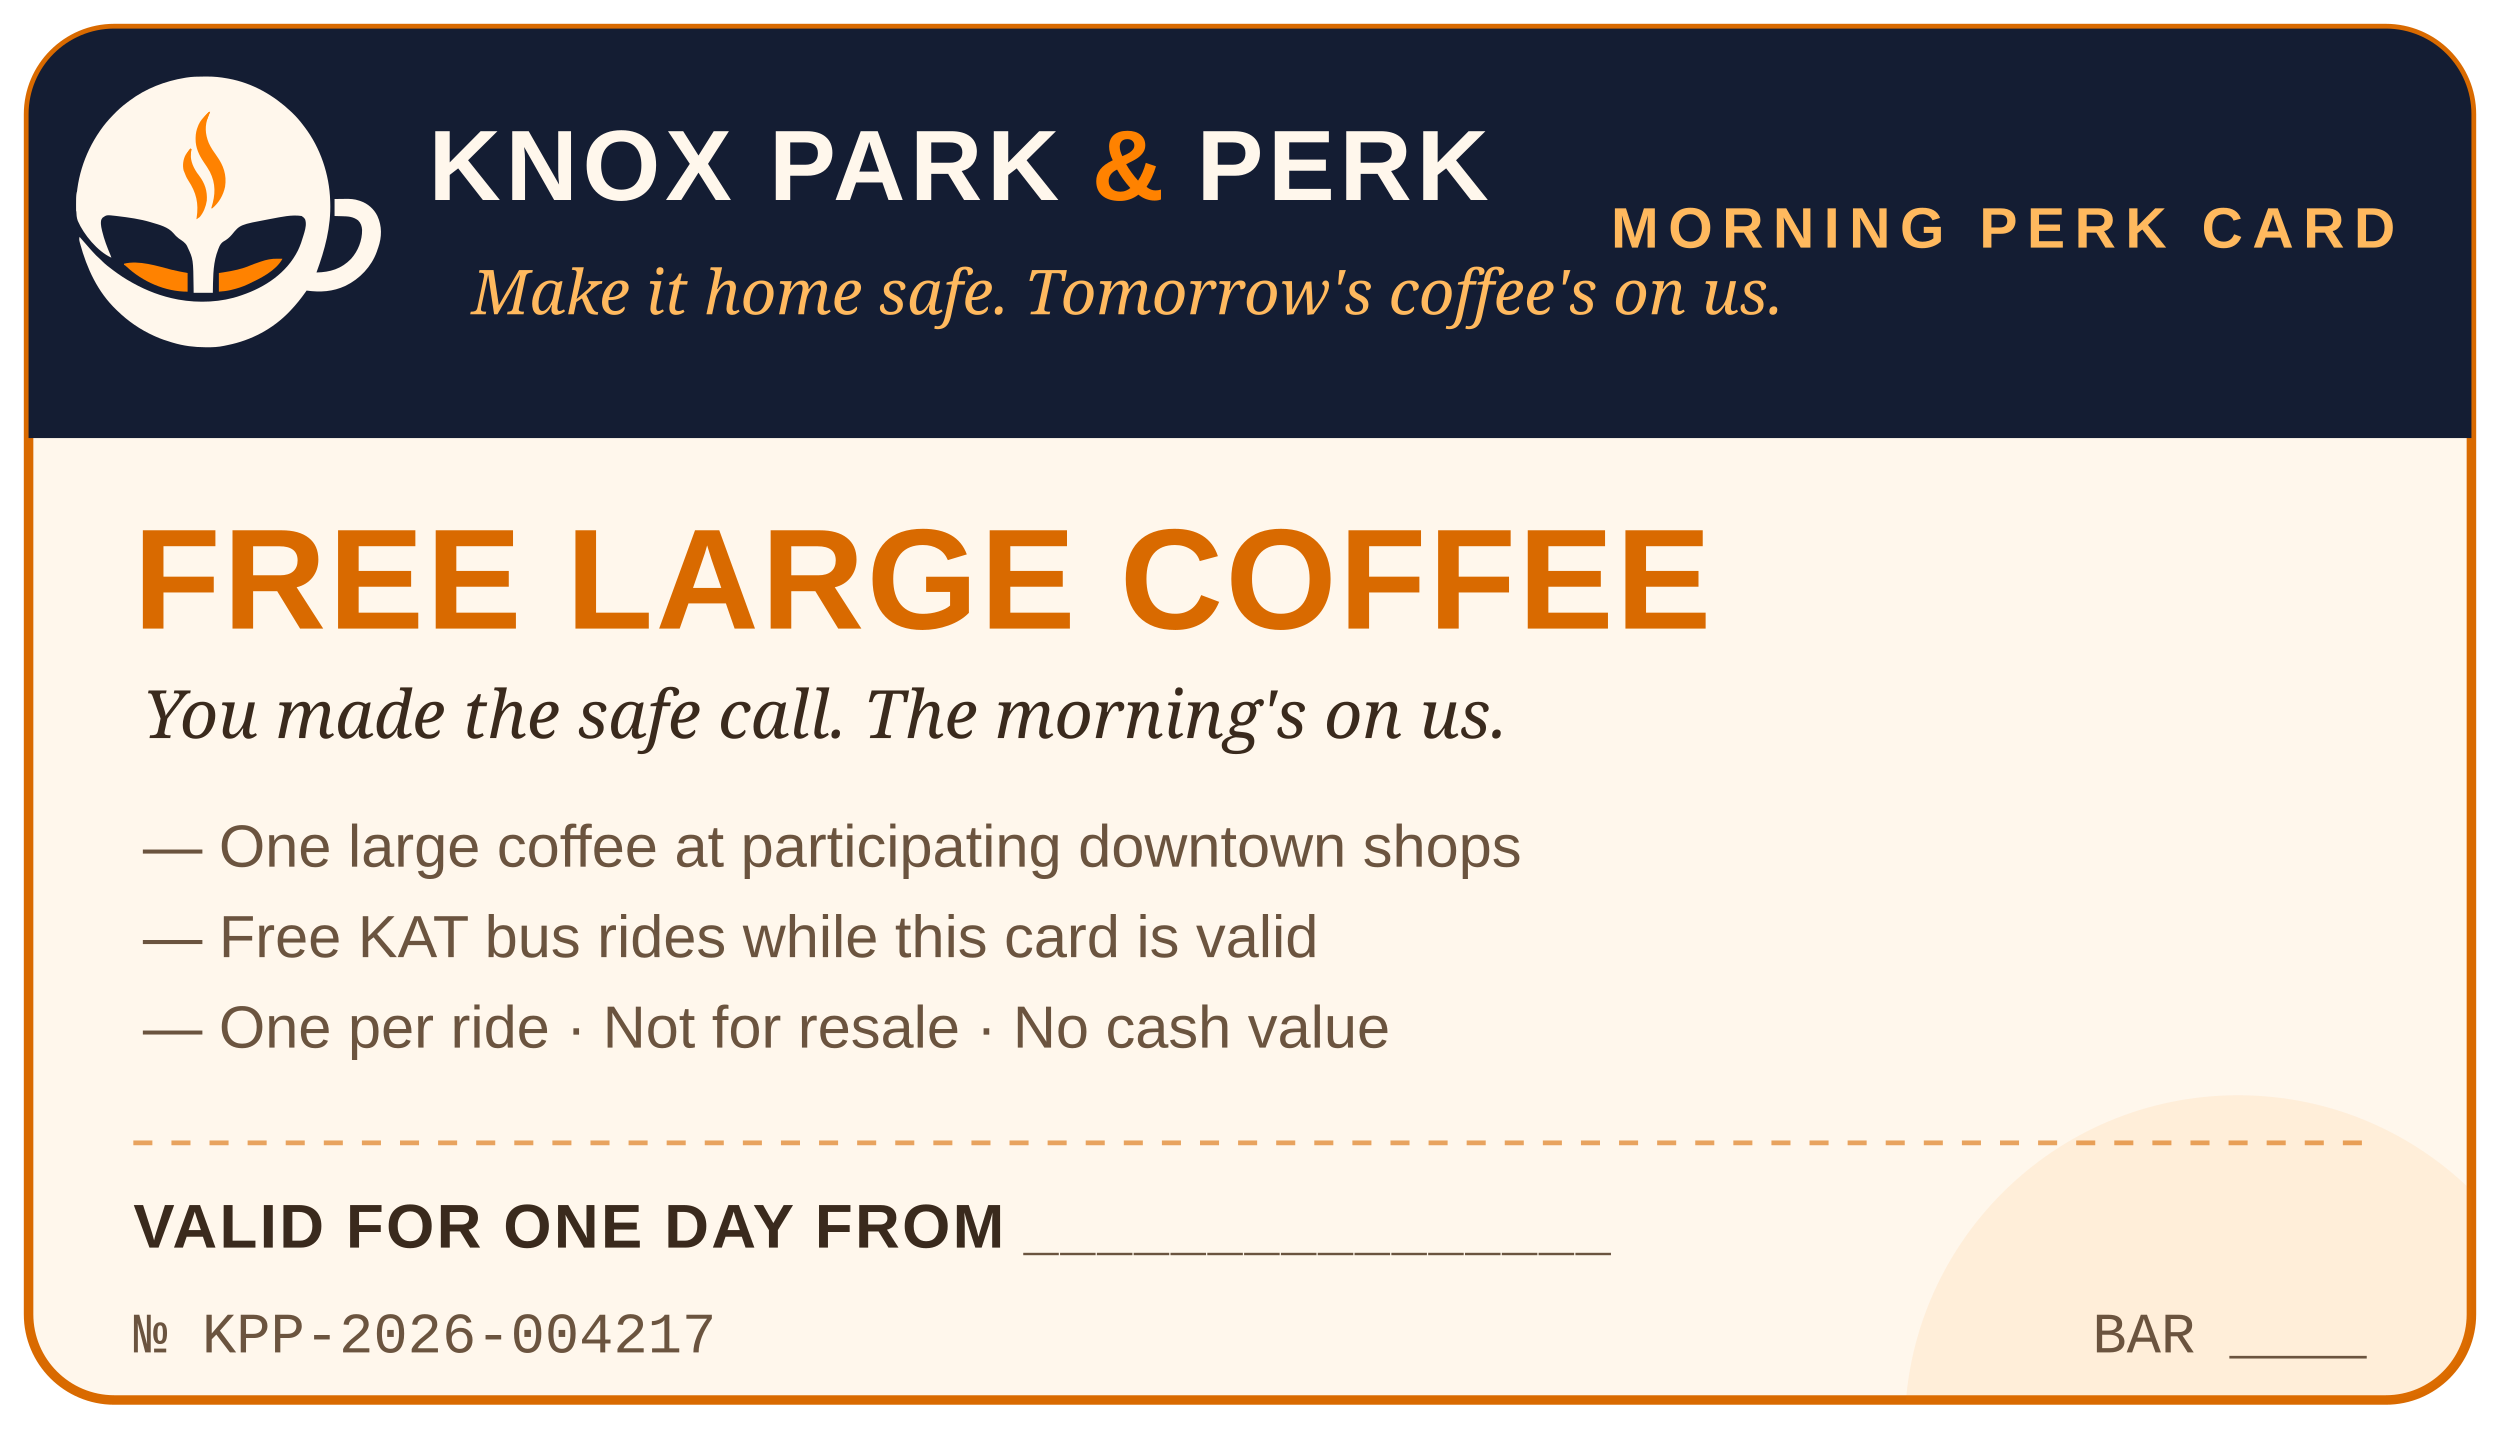
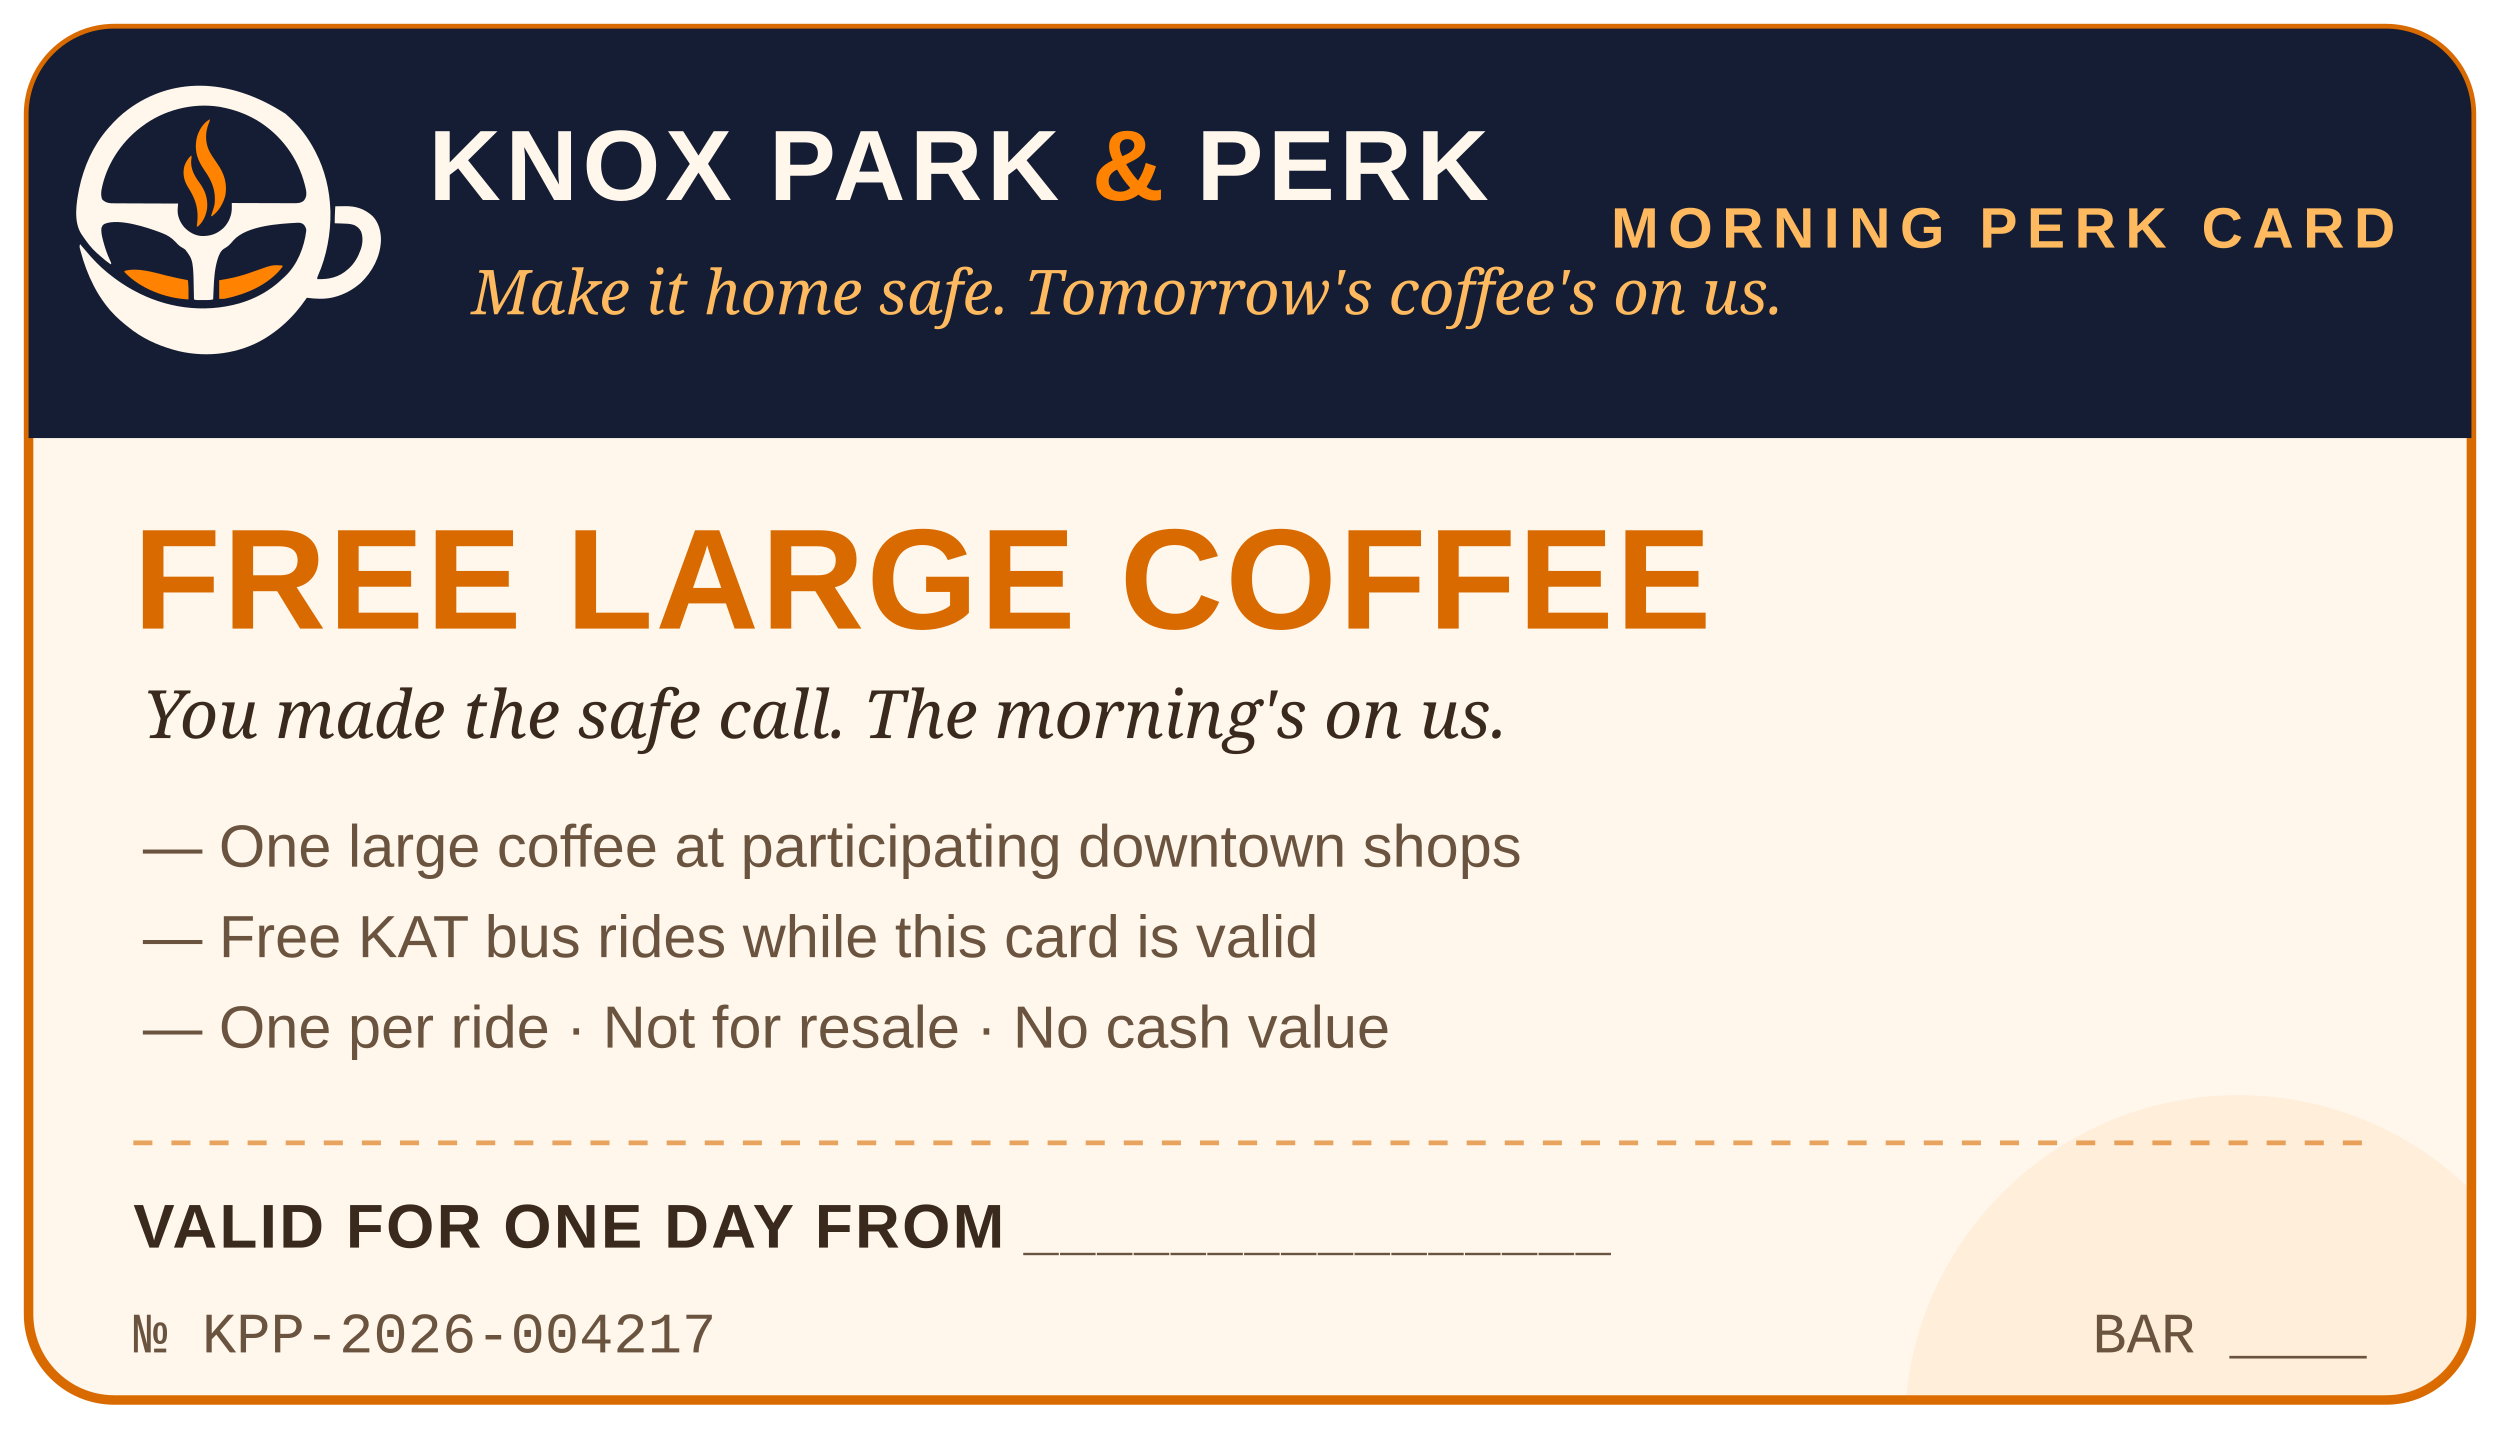
<svg xmlns="http://www.w3.org/2000/svg" viewBox="0 0 525 300" role="img" aria-label="Knox Park &amp; Perk — Morning Perk Card">
  <defs>
    <linearGradient id="sky-c" x1="0" y1="0" x2="0" y2="1">
      <stop offset="0%" stop-color="#0c1224" />
      <stop offset="45%" stop-color="#1b2749" />
      <stop offset="76%" stop-color="#6b3a12" />
      <stop offset="100%" stop-color="#ff8200" />
    </linearGradient>
    <linearGradient id="sun-c" x1="0" y1="0" x2="0" y2="1">
      <stop offset="0%" stop-color="#fff2cf" />
      <stop offset="55%" stop-color="#ffb95e" />
      <stop offset="100%" stop-color="#ff8200" />
    </linearGradient>
    <clipPath id="card-r">
      <rect x="6" y="6" width="513" height="288" rx="18" />
    </clipPath>
    <clipPath id="disc-c">
      <circle cx="120" cy="120" r="112" />
    </clipPath>
    <clipPath id="horizon-c">
      <rect x="4" y="8" width="232" height="146" />
    </clipPath>
  </defs>
  <rect x="6" y="6" width="513" height="288" rx="18" fill="#fff7ec" stroke="#d96a00" stroke-width="2" />
  <g clip-path="url(#card-r)">
    <rect x="6" y="6" width="513" height="86" fill="#141d33" />
    <circle cx="470" cy="300" r="70" fill="#ff8200" opacity=".08" />
-     <svg x="16" y="16" width="64" height="57" viewBox="15.79 40.64 555.82 493.75" preserveAspectRatio="xMidYMid meet">
-       <g fill="#fff7ec">
-         <path d="M0 0 C2.69 0.003 5.378 -0.02 8.068 -0.046 C20.296 -0.09 31.998 1.135 44.023 3.316 C44.439 3.39 44.439 3.39 46.545 3.769 C90.147 11.692 129.119 34.054 161.023 64.316 C161.526 64.79 162.029 65.265 162.548 65.754 C170.547 73.347 177.432 81.484 184.023 90.316 C184.437 90.859 184.852 91.402 185.279 91.962 C214.205 129.899 230.578 178.718 232.023 226.316 C232.061 227.269 232.098 228.222 232.137 229.204 C233.743 273.882 222.35 315.716 207.023 357.316 C231.843 356.781 252.445 350.796 270.12 332.456 C283.08 317.873 290.42 298.98 290.241 279.542 C289.789 272.871 287.889 267.05 283.023 262.316 C273.682 255.32 264.976 254.968 253.585 254.691 C249.11 254.567 244.634 254.443 240.023 254.316 C240.023 244.086 240.023 233.856 240.023 223.316 C244.664 223.246 249.303 223.187 253.945 223.151 C255.519 223.136 257.093 223.116 258.667 223.089 C267.936 222.939 276.18 223.147 285.023 226.316 C285.894 226.606 286.765 226.896 287.663 227.194 C300.727 231.672 311.981 241.671 318.037 254.024 C326.789 272.789 326.378 292.882 319.531 312.269 C319.267 312.972 319.004 313.675 318.733 314.4 C318.135 316.014 317.611 317.655 317.105 319.3 C307.315 346.583 285.911 369.049 260.049 381.618 C236.887 392.412 214.03 393.706 189.023 390.316 C188.394 391.21 187.765 392.105 187.116 393.027 C178.793 404.81 169.976 415.854 160.023 426.316 C159.435 426.938 158.846 427.56 158.24 428.201 C127.851 460.144 88.177 481.057 45.009 489.714 C42.821 490.155 40.639 490.624 38.46 491.109 C27.917 493.377 17.721 493.794 6.96 493.691 C6.534 493.689 6.534 493.689 4.376 493.678 C-16.126 493.556 -35.317 491.232 -54.977 485.316 C-55.792 485.074 -56.608 484.833 -57.448 484.584 C-67.191 481.678 -76.706 478.521 -85.977 474.316 C-87.155 473.792 -88.334 473.269 -89.548 472.73 C-114.202 461.626 -136.598 446.139 -155.977 427.316 C-156.265 427.041 -156.265 427.041 -157.719 425.652 C-192.107 392.765 -211.677 349.966 -224.04 304.566 C-224.148 304.176 -224.148 304.176 -224.695 302.201 C-225.657 298.5 -226.101 295.966 -224.977 292.316 C-224.215 293.21 -223.454 294.105 -222.669 295.027 C-217.25 301.378 -211.81 307.701 -206.192 313.878 C-204.611 315.618 -203.042 317.37 -201.481 319.128 C-197.148 323.982 -192.801 328.537 -187.817 332.722 C-186.047 334.255 -184.461 335.865 -182.852 337.566 C-177.407 343.072 -171.146 347.661 -164.977 352.316 C-164.276 352.845 -163.575 353.375 -162.852 353.921 C-152.302 361.836 -141.528 368.951 -129.977 375.316 C-129.142 375.783 -128.306 376.251 -127.445 376.733 C-102.203 390.775 -75.379 400.94 -46.977 406.316 C-46.575 406.393 -46.575 406.393 -44.54 406.782 C-7.882 413.405 33.808 411.77 69.023 399.316 C69.758 399.066 70.493 398.816 71.25 398.559 C113.612 384.132 152.697 358.205 173.196 317.237 C177.52 308.248 180.678 298.997 183.421 289.418 C183.948 287.575 184.501 285.74 185.058 283.906 C187.143 276.545 189.051 267.616 186.226 260.234 C184.522 257.54 182.676 256.084 180.023 254.316 C162.082 251.488 142.674 256.075 125.023 259.316 C124.454 259.42 124.454 259.42 121.575 259.947 C67.566 270.044 67.566 270.044 52.757 288.273 C48.365 293.447 43.367 297.628 37.398 300.816 C30.701 305.128 28.525 313.121 26.023 320.316 C25.622 321.447 25.221 322.579 24.808 323.745 C17.932 346.214 18.53 371.062 18.023 394.316 C6.473 394.316 -5.077 394.316 -16.977 394.316 C-17.003 391.658 -17.029 389 -17.055 386.261 C-17.735 333.039 -17.735 333.039 -27.977 311.316 C-28.343 310.504 -28.709 309.691 -29.087 308.855 C-32.405 302.579 -38.267 299.249 -43.977 295.316 C-47.852 292.338 -51.026 289.285 -54.04 285.441 C-63.724 274.266 -79.336 270.366 -92.977 266.316 C-93.359 266.199 -93.359 266.199 -95.292 265.609 C-114.942 259.676 -135.527 256.993 -155.852 254.503 C-156.861 254.379 -157.87 254.255 -158.909 254.128 C-175.651 252.195 -175.651 252.195 -182.977 257.316 C-186.323 260.975 -186.173 264.176 -186.115 268.879 C-185.902 272.649 -185.163 276.212 -184.29 279.878 C-184.108 280.658 -183.927 281.437 -183.74 282.24 C-180.175 297.166 -174.806 311.092 -168.838 325.209 C-168.153 326.886 -167.55 328.597 -166.977 330.316 C-192.168 318.98 -217.477 288.13 -228.291 263.179 C-230.417 257.407 -230.77 251.398 -230.977 245.316 C-231.008 244.519 -231.038 243.722 -231.069 242.901 C-232.688 191.827 -217.049 141.234 -187.977 99.316 C-187.752 98.989 -187.752 98.989 -186.614 97.336 C-180.102 87.95 -172.931 79.502 -164.977 71.316 C-164.427 70.739 -163.876 70.163 -163.309 69.569 C-155.612 61.521 -147.647 54.223 -138.697 47.591 C-137.028 46.353 -135.376 45.095 -133.723 43.835 C-104.212 21.69 -69.187 8.267 -32.977 2.316 C-31.866 2.128 -30.755 1.94 -29.61 1.747 C-19.721 0.239 -9.988 -0.024 0 0 Z " transform="translate(246.9773,40.68433)" />
-         <path d="M0 0 C0.33 0 0.66 0 1 0 C1 12.21 1 24.42 1 37 C0.01 36.67 -0.98 36.34 -2 36 C-2.238 10.472 -2.238 10.472 -1 1 C-0.67 0.67 -0.34 0.34 0 0 Z " transform="translate(18,250)" />
+     <svg x="16" y="18" width="64" height="56.4" viewBox="14.96 43.85 556.4 490.32" preserveAspectRatio="xMidYMid meet">
+       <g fill="#fff7ec" fill-rule="evenodd">
+         <path d="M0 0 C11.198 9.868 21.912 20.117 31 32 C31.494 32.645 31.988 33.289 32.497 33.954 C40.726 44.789 47.795 55.896 54 68 C54.413 68.792 54.827 69.584 55.253 70.399 C72.18 103.07 80.767 139.317 82 176 C82.021 176.603 82.021 176.603 82.125 179.656 C82.77 218.651 75.233 260.133 59.301 295.848 C58 299 58 299 58 302 C79.308 302.602 97.748 298.763 114 284 C114.733 283.358 115.467 282.716 116.223 282.055 C125.968 272.995 132.629 261.497 137 249 C137.318 248.132 137.637 247.265 137.965 246.371 C141.11 236.646 141.859 224.363 137.902 214.754 C135.015 209.142 130.715 205.557 125 203 C117.628 200.679 110.105 200.579 102.438 200.375 C101.838 200.356 101.838 200.356 98.803 200.258 C95.869 200.164 92.935 200.079 90 200 C89.942 192.563 90.06 185.174 90.5 177.75 C90.548 176.898 90.595 176.046 90.645 175.168 C90.76 173.112 90.88 171.056 91 169 C95.016 168.924 99.032 168.871 103.048 168.835 C105.068 168.813 107.087 168.775 109.105 168.736 C128.962 168.59 144.31 173.531 159.07 186.871 C170.451 198.737 174.512 215.132 174.352 231.131 C173.456 260.567 158.806 288.418 137.762 308.57 C123.353 321.247 106.74 330.435 88 335 C87.14 335.211 86.28 335.423 85.395 335.641 C69.913 338.92 54.57 337.967 39 336 C38.383 336.883 37.765 337.766 37.129 338.676 C31.71 346.376 26.123 353.837 20 361 C19.352 361.761 18.703 362.521 18.035 363.305 C2.555 380.954 -14.239 395.391 -34 408 C-34.962 408.616 -35.923 409.232 -36.914 409.867 C-83.807 438.531 -142.57 445.823 -195.617 433.239 C-224.447 425.938 -252.819 414.579 -277 397 C-277.576 396.583 -278.151 396.166 -278.744 395.736 C-282.582 392.925 -286.303 389.993 -290 387 C-290.514 386.588 -291.029 386.177 -291.559 385.753 C-304.969 374.983 -317.702 362.804 -328 349 C-328.458 348.386 -328.917 347.772 -329.389 347.139 C-336.755 337.186 -343.325 327.004 -349 316 C-349.426 315.179 -349.853 314.357 -350.292 313.511 C-360.369 293.872 -368 273.323 -373.688 252 C-373.944 251.045 -374.2 250.09 -374.464 249.105 C-374.686 248.225 -374.908 247.345 -375.137 246.438 C-375.33 245.673 -375.523 244.909 -375.721 244.121 C-376.027 241.797 -375.713 240.217 -375 238 C-374.287 238.846 -373.574 239.691 -372.84 240.562 C-361.892 253.537 -361.892 253.537 -357 259 C-356.165 259.94 -355.329 260.879 -354.469 261.848 C-342.464 275.2 -329.402 287.281 -315 298 C-314.312 298.518 -313.624 299.036 -312.915 299.57 C-302.352 307.497 -291.572 314.64 -280 321 C-279.138 321.478 -278.276 321.956 -277.387 322.449 C-218.41 354.939 -149.524 364.575 -84.448 346.283 C-64.108 340.382 -44.256 331.338 -27 319 C-25.983 318.285 -24.966 317.569 -23.918 316.832 C-16.431 311.402 -9.687 305.362 -3 299 C-2.292 298.357 -1.585 297.714 -0.855 297.051 C21.735 275.841 34.435 243.583 38.019 213.293 C37.986 209.284 36.311 206.195 34 203 C30.578 199.685 27.579 199.01 22.875 198.98 C-10.736 200.776 -70.108 204.009 -94.746 230.906 C-95.915 232.26 -97.075 233.62 -98.227 234.988 C-101.707 238.936 -105.596 242.717 -110.262 245.207 C-118.569 249.65 -121.215 257.472 -124 266 C-129.273 283.444 -130.349 301.349 -131.125 319.438 C-131.212 321.344 -131.299 323.251 -131.387 325.158 C-131.598 329.772 -131.801 334.386 -132 339 C-135.553 339.963 -138.718 340.129 -142.41 340.133 C-143.647 340.134 -144.884 340.135 -146.158 340.137 C-147.447 340.133 -148.735 340.129 -150.062 340.125 C-151.355 340.129 -152.647 340.133 -153.979 340.137 C-155.214 340.135 -156.45 340.134 -157.723 340.133 C-158.855 340.132 -159.986 340.131 -161.153 340.129 C-164 340 -164 340 -167 339 C-167.007 338.502 -167.007 338.502 -167.044 335.984 C-168.124 267.571 -168.124 267.571 -183 248 C-185.516 246.057 -188.073 244.585 -190.863 243.066 C-194.916 240.397 -197.892 237.095 -201.188 233.562 C-208.346 226.106 -215.4 221.703 -225 218 C-225.38 217.851 -225.38 217.851 -227.302 217.097 C-252.178 207.566 -304.145 190.365 -330.27 201.078 C-333.772 202.944 -334.788 205.363 -336 209 C-336.592 215.564 -335.471 221.596 -333.875 227.938 C-333.763 228.393 -333.763 228.393 -333.195 230.698 C-329.933 243.6 -325.769 256.005 -320.096 268.052 C-319.343 269.677 -318.664 271.336 -318 273 C-318.33 273.66 -318.66 274.32 -319 275 C-325.589 270.403 -331.767 265.6 -337.668 260.145 C-339.735 258.243 -341.85 256.431 -344 254.625 C-354.723 245.186 -363.066 233.795 -371 222 C-371.219 221.68 -371.219 221.68 -372.325 220.062 C-387.339 197.537 -381.737 162.382 -376.75 137.312 C-368.299 96.866 -351.371 58.31 -324 27 C-323.66 26.606 -323.66 26.606 -321.941 24.609 C-311.311 12.516 -300.007 1.503 -287 -8 C-286.46 -8.395 -285.92 -8.791 -285.364 -9.198 C-210.647 -63.408 -108.451 -69.916 0 0 Z M-263 24 C-263.864 24.654 -264.727 25.307 -265.617 25.98 C-301.345 53.661 -328.003 95.188 -336 140 C-336.616 145.963 -336.848 150.986 -334.5 156.562 C-327.541 163.348 -320.601 163.586 -311.342 163.546 C-310.092 163.556 -308.843 163.567 -307.555 163.577 C-304.15 163.602 -300.747 163.608 -297.342 163.608 C-293.776 163.611 -290.21 163.636 -286.644 163.659 C-279.901 163.7 -273.158 163.72 -266.415 163.733 C-258.734 163.749 -251.053 163.788 -243.372 163.828 C-227.582 163.91 -211.791 163.964 -196 164 C-196.077 164.963 -196.153 165.927 -196.232 166.919 C-196.328 168.182 -196.425 169.444 -196.524 170.745 C-196.621 171.997 -196.718 173.249 -196.819 174.539 C-197.46 186.784 -192.59 198.072 -184.75 207.25 C-176.463 215.989 -165.563 222.441 -153.348 223.238 C-136.896 223.668 -125.033 219.573 -112.812 208.312 C-102.951 197.953 -97.639 184.796 -97.902 170.578 C-97.909 169.845 -97.916 169.113 -97.924 168.358 C-97.942 166.572 -97.97 164.786 -98 163 C-97.373 163.003 -96.745 163.006 -96.099 163.008 C-80.816 163.075 -65.534 163.124 -50.251 163.155 C-42.86 163.171 -35.47 163.192 -28.079 163.226 C-21.636 163.256 -15.193 163.276 -8.75 163.282 C-5.339 163.286 -1.929 163.295 1.481 163.317 C5.292 163.339 9.103 163.342 12.914 163.341 C14.039 163.351 15.164 163.362 16.323 163.373 C22.975 163.347 28.532 163.056 33.742 158.465 C38.476 152.082 38.786 147.383 37.64 139.536 C37.135 137.046 36.559 134.589 35.938 132.125 C35.825 131.672 35.825 131.672 35.256 129.381 C22.648 80.181 -8.407 38.223 -52 12 C-72.456 0.05 -93.741 -7.639 -117 -12 C-118.293 -12.246 -119.586 -12.492 -120.918 -12.746 C-170.15 -20.397 -223.714 -6.516 -263 24 Z " transform="translate(397,95)" />
      </g>
      <g fill="#ff8200">
-         <path d="M0 0 C9.649 2.388 19.491 4.105 29.238 6.012 C29.238 17.232 29.238 28.452 29.238 40.012 C-11.708 40.012 -52.907 21.849 -82.582 -6.02 C-84.762 -7.988 -84.762 -7.988 -86.762 -8.988 C-86.762 -9.648 -86.762 -10.308 -86.762 -10.988 C-59.596 -17.766 -26.112 -6.763 0 0 Z " transform="translate(189.7617,392.9883)" />
-         <path d="M0 0 C-1.078 2.698 -2.16 5.394 -3.254 8.086 C-9.941 24.893 -9.179 40.067 -2.461 56.727 C1.365 65.298 6.531 72.797 12 80.375 C24.534 97.831 30.583 115.114 27.312 136.688 C23.937 152.323 16.257 165.67 4 176 C3.34 176 2.68 176 2 176 C2.182 175.441 2.364 174.881 2.551 174.305 C9.765 151.292 10.61 131.122 -0.511 109.193 C-3.785 103.057 -7.695 97.386 -11.627 91.659 C-20.199 79.013 -26.618 65.188 -26.438 49.688 C-26.431 48.773 -26.424 47.858 -26.417 46.915 C-26.24 39.422 -24.956 32.922 -22 26 C-21.825 25.562 -21.825 25.562 -20.938 23.344 C-17.873 16.448 -13.23 11.359 -8 6 C-7.696 5.676 -7.696 5.676 -6.156 4.039 C-2.288 0 -2.288 0 0 0 Z " transform="translate(260,105)" />
-         <path d="M0 0 C0.857 0.009 1.713 0.018 2.596 0.027 C4.668 0.05 6.74 0.086 8.812 0.125 C-2.971 21.997 -31.576 36.031 -53.188 46.125 C-53.833 46.432 -54.479 46.739 -55.145 47.055 C-64.172 51.28 -73.318 54.141 -83 56.5 C-83.513 56.625 -83.513 56.625 -86.107 57.26 C-93.289 58.917 -99.621 59.494 -107.188 60.125 C-107.188 48.905 -107.188 37.685 -107.188 26.125 C-105.775 25.908 -105.775 25.908 -98.625 24.812 C-81.685 22.136 -65.003 18.941 -49.225 11.973 C-44.378 9.955 -39.392 8.292 -34.438 6.562 C-33.321 6.164 -32.205 5.765 -31.055 5.354 C-20.636 1.717 -11.036 -0.227 0 0 Z " transform="translate(383.1875,372.875)" />
-         <path d="M0 0 C0.66 0.33 1.32 0.66 2 1 C1.92 1.355 1.92 1.355 1.516 3.152 C-1.25 18.428 3.688 31.451 12 44 C13.316 45.805 14.649 47.597 16 49.375 C26.566 63.49 31.184 77.353 30 95 C28.267 105.739 24.171 116.666 17 125 C15.038 126.389 13.043 127.734 11 129 C11.144 128.138 11.289 127.275 11.438 126.387 C15.475 99.834 10.898 80.568 -3.75 58.188 C-6.921 53.333 -9.07 48.451 -11 43 C-11.412 42.031 -11.825 41.061 -12.25 40.062 C-14.551 30.666 -13.204 19.933 -8.605 11.418 C-7.152 9.199 -5.633 7.09 -4 5 C-3.216 3.989 -2.433 2.979 -1.625 1.938 C-1.089 1.298 -0.552 0.659 0 0 Z " transform="translate(224,172)" />
-         <path d="M0 0 C0.66 0.33 1.32 0.66 2 1 C1.34 5.62 0.68 10.24 0 15 C-0.33 15 -0.66 15 -1 15 C-1.66 13.02 -2.32 11.04 -3 9 C-4.32 9.33 -5.64 9.66 -7 10 C-4.94 6.395 -2.649 3.197 0 0 Z " transform="translate(224,172)" />
-         <path d="M0 0 C-2 5 -4 10 -6 15 C-6.33 15 -6.66 15 -7 15 C-7 12.69 -7 10.38 -7 8 C-7.66 8.33 -7.66 8.33 -11 10 C-10.064 8.894 -9.126 7.791 -8.188 6.688 C-7.665 6.073 -7.143 5.458 -6.605 4.824 C-2.36 0 -2.36 0 0 0 Z " transform="translate(260,105)" />
+         <path d="M0 0 C0 3.506 -0.961 5.362 -2.375 8.562 C-8.198 23.552 -8.574 39.846 -2.539 54.848 C1.662 64.261 7.687 72.557 13.553 80.985 C26.068 99.068 32.014 116.901 28.344 138.941 C24.591 153.419 16.355 168.175 4 177 C3.34 177 2.68 177 2 177 C2.144 176.571 2.144 176.571 2.871 174.398 C8.699 156.855 8.699 156.855 9 150 C9.052 149.049 9.103 148.097 9.156 147.117 C9.715 127.791 2.428 111.109 -8.426 95.473 C-12.866 89.069 -16.859 82.778 -20 75.625 C-20.278 74.996 -20.557 74.366 -20.844 73.718 C-27.237 58.446 -27.178 40.3 -21 25 C-16.588 14.874 -9.756 5.503 0 0 Z " transform="translate(259,105)" />
+         <path d="M0 0 C1.126 3.379 0.747 4.603 0 8 C-1.379 24.789 5.47 36.865 15.062 50 C25.526 64.386 30.613 79.022 29 97 C26.856 109.619 22.002 121.627 12 130 C11.34 130 10.68 130 10 130 C10.072 129.504 10.072 129.504 10.438 126.992 C14.182 100.177 9.039 81.383 -5.498 58.774 C-12.931 47.015 -15.839 34.769 -12.938 21.062 C-10.695 12.787 -6.192 5.879 0 0 Z " transform="translate(225,171)" />
+         <path d="M0 0 C0.165 0.33 0.165 0.33 1 2 C-23.58 34.836 -65.547 52.57 -104.664 60.738 C-108.089 61.122 -111.554 61 -115 61 C-115 49.78 -115 38.56 -115 27 C-110.813 26.299 -106.626 25.598 -102.312 24.875 C-84.56 21.745 -68.052 16.776 -51.132 10.687 C-18.159 -1.174 -18.159 -1.174 0 0 Z " transform="translate(391,372)" />
+         <path d="M0 0 C6.548 1.641 13.12 3.135 19.719 4.555 C20.62 4.749 21.521 4.944 22.45 5.144 C28.3 6.396 34.162 7.583 40.031 8.742 C41.335 20.394 41.128 32.033 41.031 43.742 C-0.475 41.876 -46.891 24.398 -75.969 -6.258 C-75.969 -6.918 -75.969 -7.578 -75.969 -8.258 C-52.413 -14.962 -22.839 -5.728 0 0 Z " transform="translate(178.9688,390.2578)" />
      </g>
    </svg>
    <text x="90" y="42" font-family="Poppins, Helvetica Neue, Arial, sans-serif" font-weight="800" font-size="21" fill="#fff7ec" letter-spacing="1">KNOX PARK <tspan fill="#ff8200">&amp;</tspan> PERK</text>
    <text x="99" y="66" font-family="Georgia, serif" font-style="italic" font-size="13" fill="#ffb95e">Make it home safe. Tomorrow's coffee's on us.</text>
    <text x="503" y="52" text-anchor="end" font-family="Avenir Next, Helvetica Neue, Arial, sans-serif" font-weight="800" font-size="12" fill="#ffb95e" letter-spacing="2">MORNING PERK CARD</text>
    <text x="28" y="132" font-family="Avenir Next, Helvetica Neue, Arial, sans-serif" font-weight="800" font-size="30" fill="#d96a00" letter-spacing=".5">FREE LARGE COFFEE</text>
    <text x="30" y="155" font-family="Georgia, serif" font-style="italic" font-size="14" fill="#3a2a1d">You made the safe call. The morning's on us.</text>
    <g font-family="Avenir Next, Helvetica Neue, Arial, sans-serif" font-size="12.5" fill="#6b543f">
      <text x="30" y="182">— One large coffee at participating downtown shops</text>
      <text x="30" y="201">— Free KAT bus rides while this card is valid</text>
      <text x="30" y="220">— One per ride · Not for resale · No cash value</text>
    </g>
    <line x1="28" y1="240" x2="497" y2="240" stroke="#d96a00" stroke-width="1" stroke-dasharray="4 4" opacity=".6" />
    <text x="28" y="262" font-family="Avenir Next, Helvetica Neue, Arial, sans-serif" font-weight="700" font-size="13" fill="#3a2a1d" letter-spacing=".5">VALID FOR ONE DAY FROM <tspan fill="#6b543f">________________</tspan>
    </text>
    <text x="28" y="284" font-family="'Courier New', monospace" font-size="12" fill="#6b543f">№ KPP-2026-004217</text>
    <text x="497" y="284" text-anchor="end" font-family="'Courier New', monospace" font-size="12" fill="#6b543f">BAR ____</text>
  </g>
</svg>
